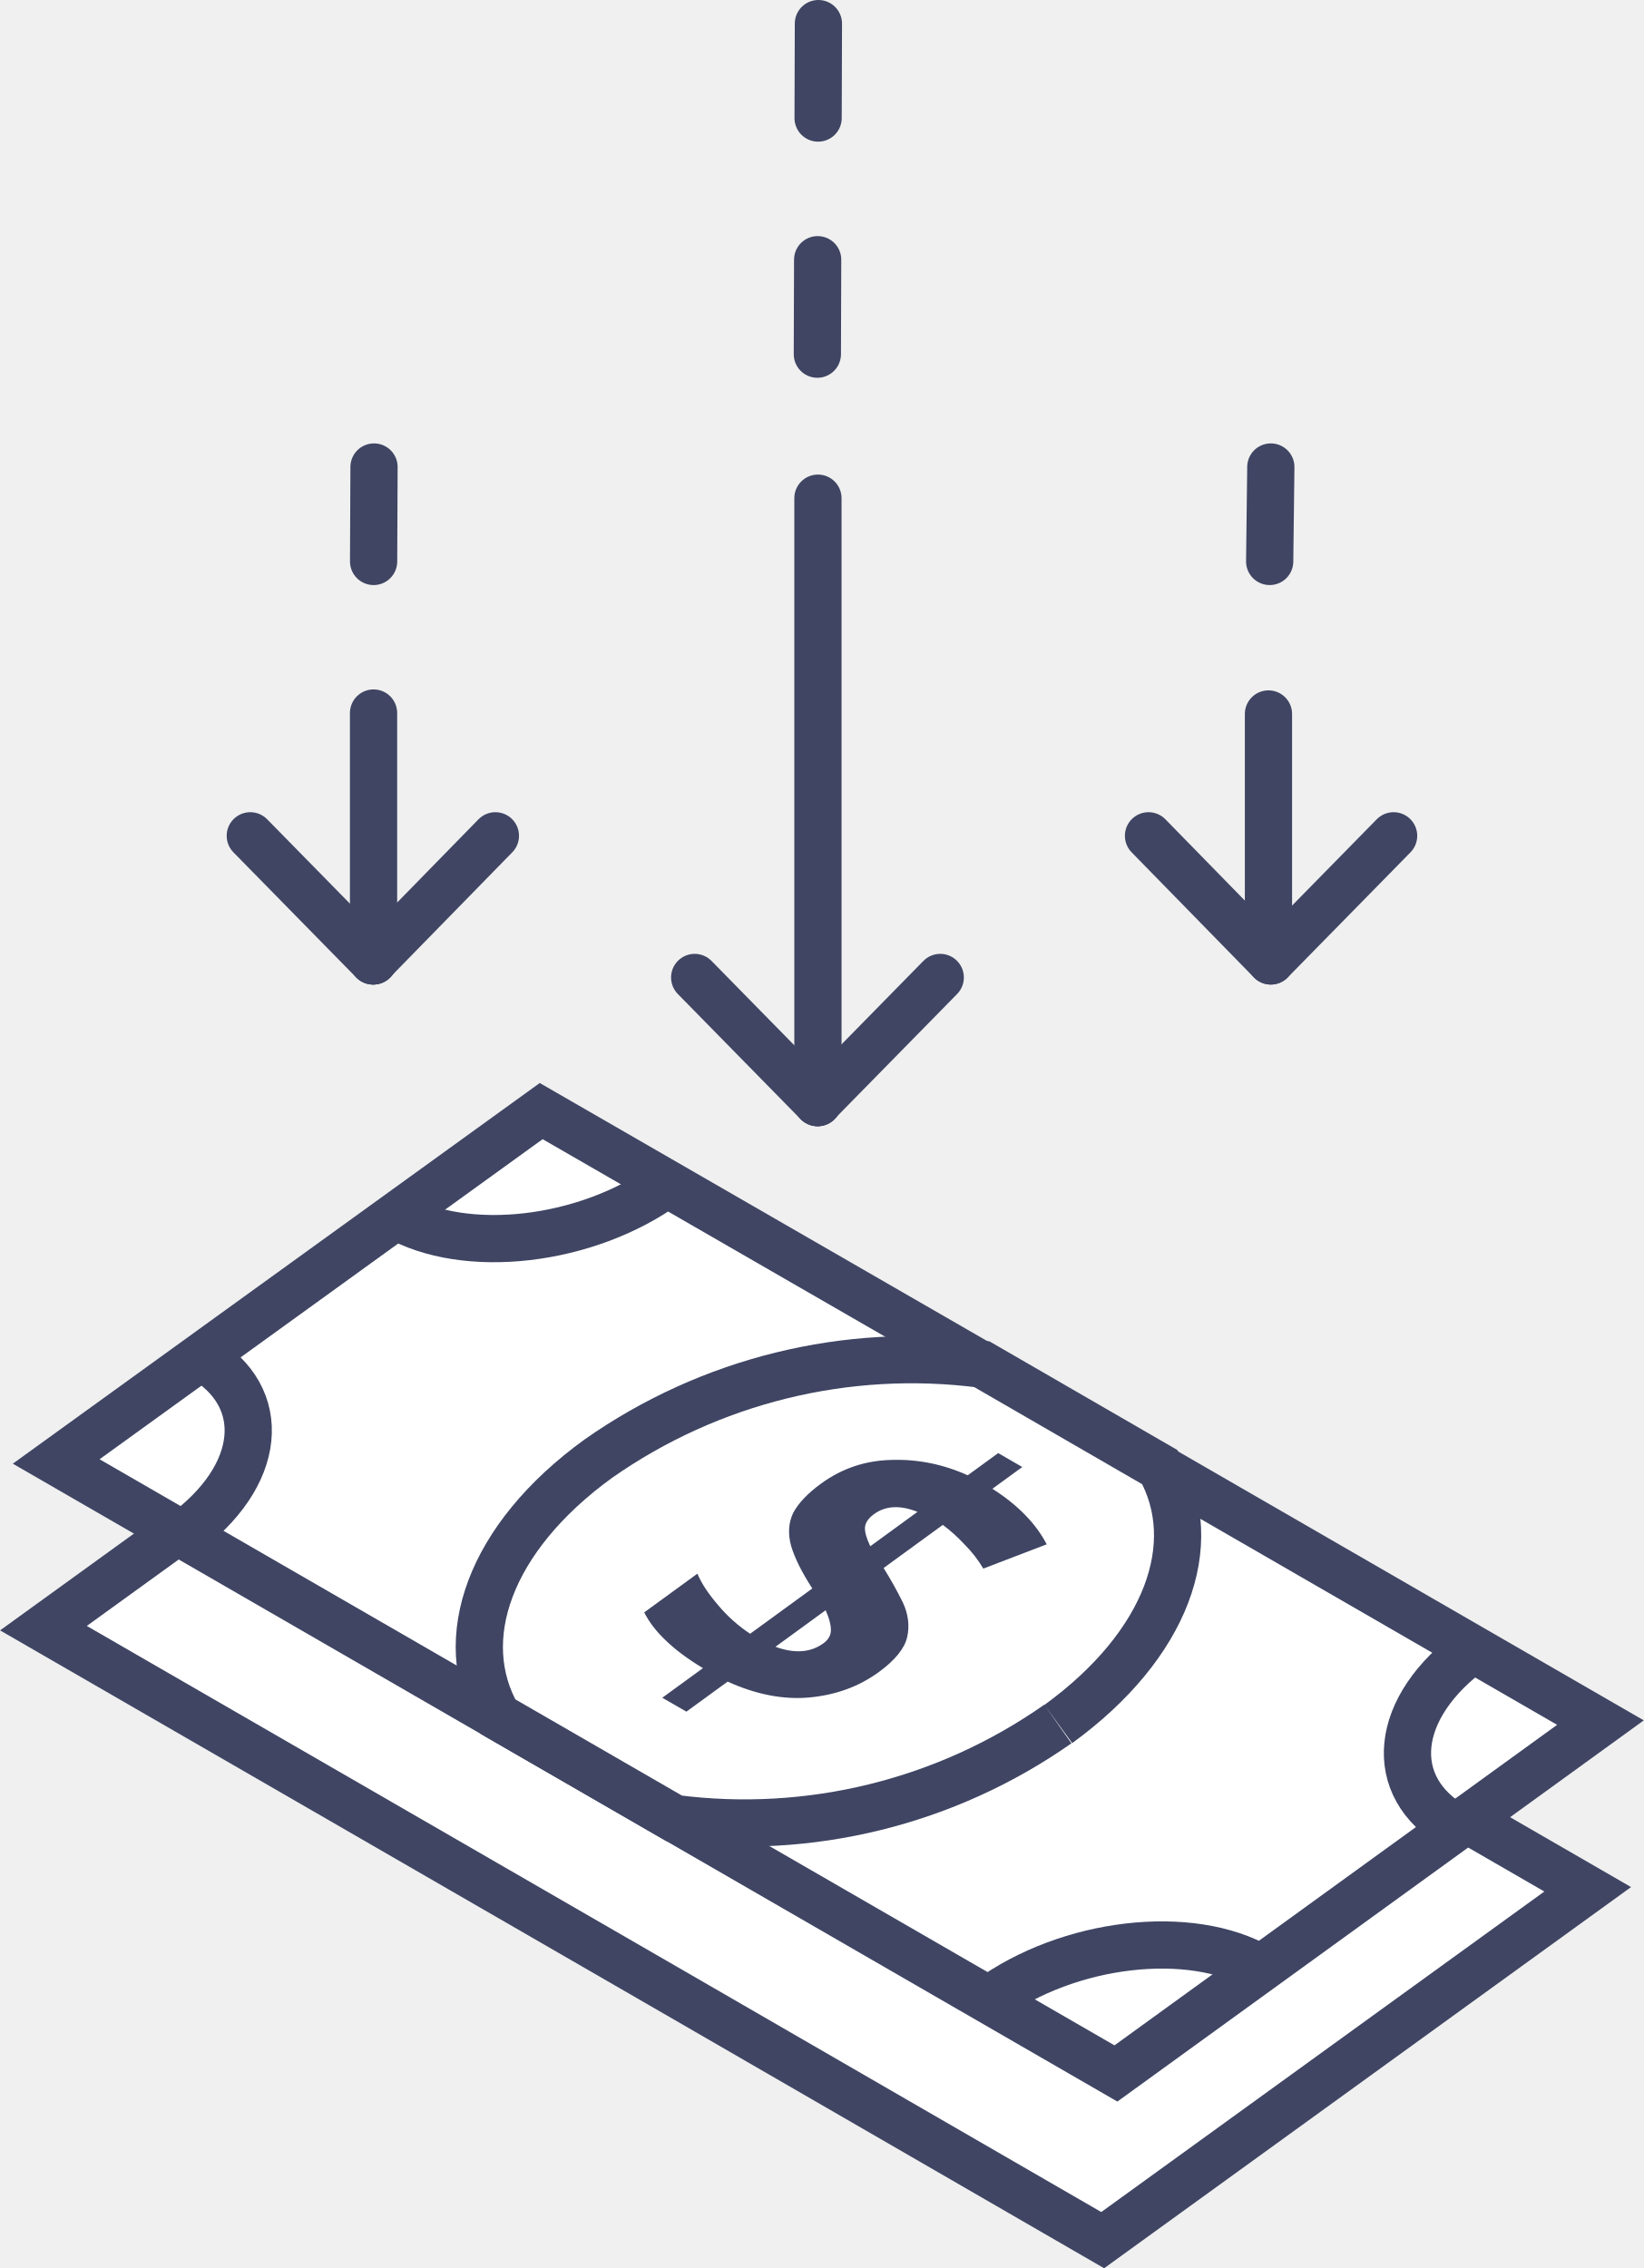
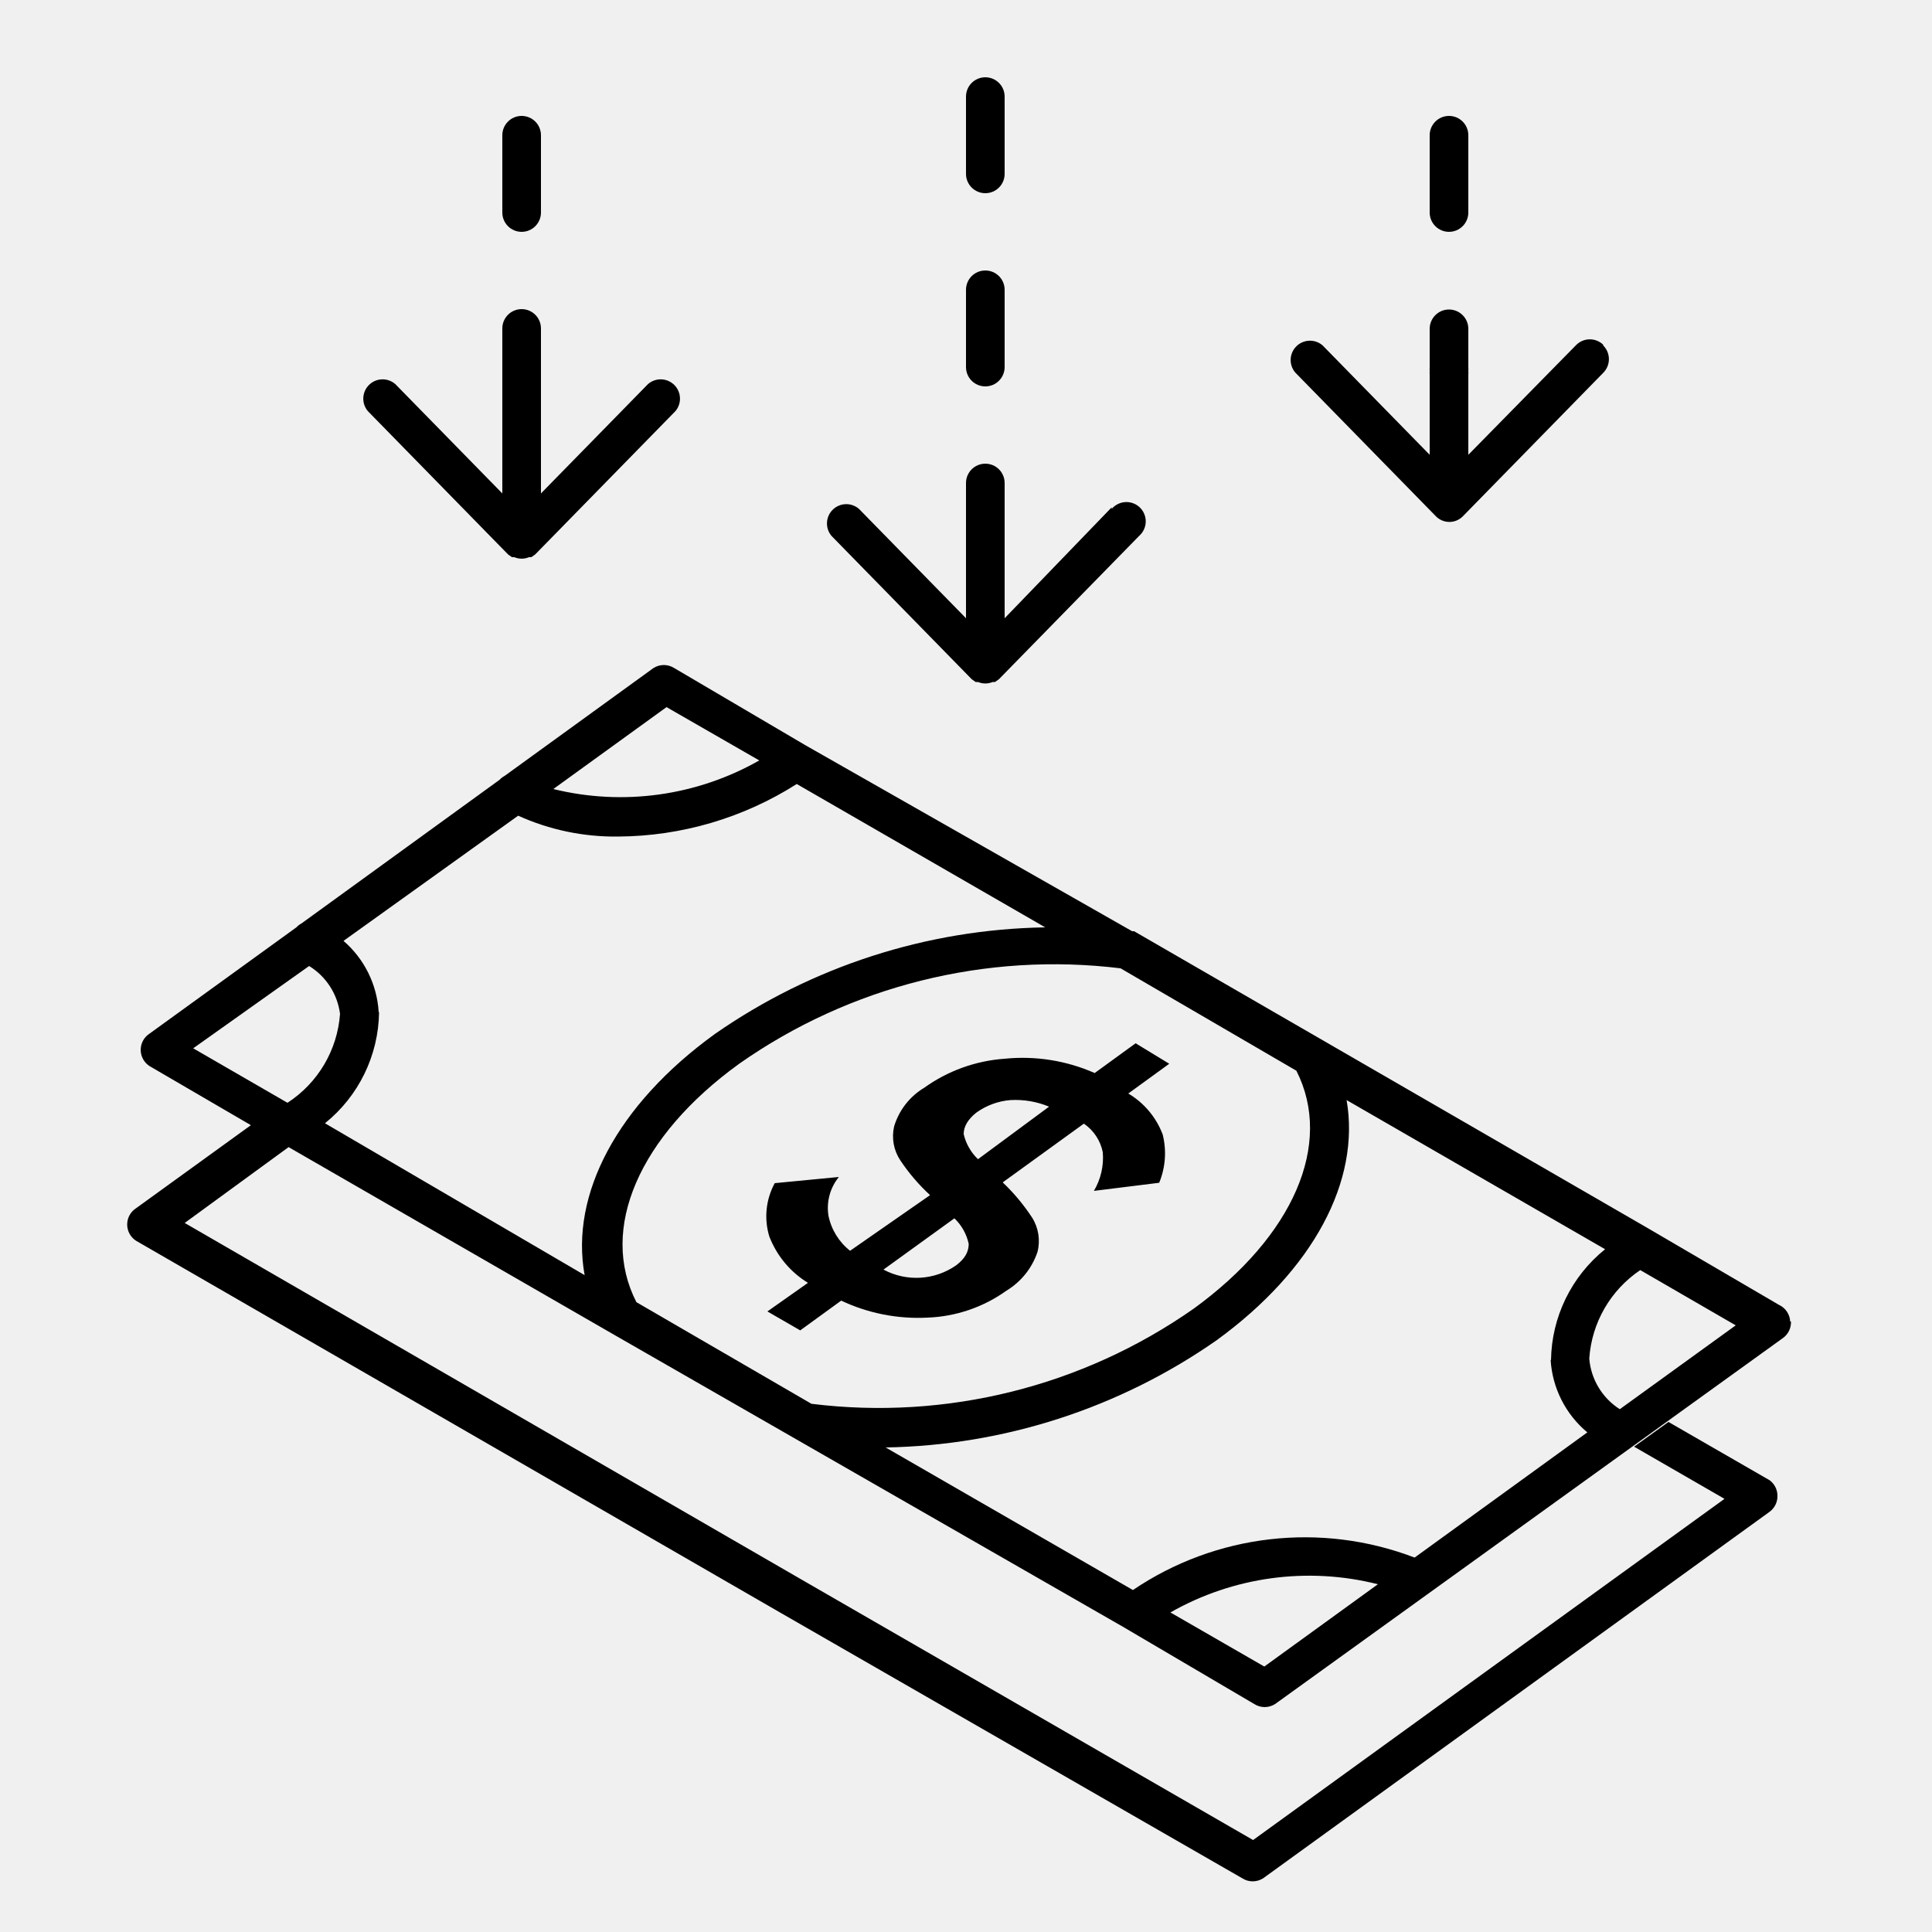
- <svg xmlns="http://www.w3.org/2000/svg" width="34.81" height="48.03" viewBox="0 0 34.81 48.03">
-   <g id="Layer_2" data-name="Layer 2">
-     <g id="Home_-_1200" data-name="Home - 1200">
-       <g id="First_Module" data-name="First Module">
-         <g id="Advantages">
-           <g id="Icon_Group" data-name="Icon Group">
-             <g id="icon">
-               <g>
-                 <g>
-                   <g>
-                     <path d="M14,42l-3.74-2.16Z" style="fill: #fff;stroke: #4e5a60;stroke-miterlimit: 10" />
-                     <polygon points="14.01 42.04 23.35 47.44 33.62 40.01 24.27 34.61 20.3 32.33 11.18 27.06 0.92 34.48 10.27 39.88 14.01 42.04" style="fill: #fff;stroke: #3f4563;stroke-miterlimit: 10" />
-                     <path d="M13.85,28.6c-1.69,1.23-4.27,1.53-5.75.67" style="fill: none;stroke: #4e5a60;stroke-miterlimit: 10" />
-                   </g>
-                   <g>
-                     <path d="M14.27,38.5l-3.74-2.16Z" style="fill: #fff;stroke: #4e5a60;stroke-miterlimit: 10" />
-                     <polygon points="14.28 38.51 23.63 43.91 33.89 36.48 24.54 31.08 20.58 28.79 11.46 23.53 1.19 30.95 10.54 36.35 14.28 38.51" style="fill: #fff;stroke: #3f4563;stroke-miterlimit: 10" />
-                     <path d="M30.81,38.69c-1.48-.85-1.31-2.54.39-3.77" style="fill: none;stroke: #3f4563;stroke-miterlimit: 10" />
-                     <path d="M20.94,42.35c1.69-1.23,4.27-1.53,5.75-.67" style="fill: none;stroke: #3f4563;stroke-miterlimit: 10" />
-                     <path d="M14.12,25.07c-1.69,1.23-4.27,1.53-5.75.67" style="fill: none;stroke: #3f4563;stroke-miterlimit: 10" />
-                     <path d="M4.25,28.73c1.48.85,1.31,2.54-.39,3.77" style="fill: none;stroke: #3f4563;stroke-miterlimit: 10" />
-                     <path d="M22.4,36.51a11.55,11.55,0,0,1-8.12,2h0l-3.74-2.16v0c-.93-1.62-.19-3.78,2.13-5.46a11.55,11.55,0,0,1,8.12-2l0,0,3.77,2.18c.91,1.62.16,3.76-2.15,5.44" style="fill: #fff;stroke: #3f4563;stroke-miterlimit: 10" />
-                     <text transform="matrix(0.71, 0.41, -0.81, 0.59, 12.6, 34.47)" style="font-size: 10.75px;fill: #3f4563;font-family: WorkSans-SemiBold, Work Sans;font-weight: 700;letter-spacing: 0.2em">$</text>
-                   </g>
-                 </g>
-                 <g>
-                   <line x1="26.91" y1="9.89" x2="26.86" y2="14.03" style="fill: none;stroke: #3f4563;stroke-linecap: round;stroke-linejoin: round;stroke-dasharray: 2,3" />
-                   <line x1="26.86" y1="15.12" x2="26.86" y2="19.37" style="fill: none;stroke: #3f4563;stroke-linecap: round;stroke-linejoin: round" />
-                   <line x1="7.92" y1="9.89" x2="7.9" y2="14.42" style="fill: none;stroke: #3f4563;stroke-linecap: round;stroke-linejoin: round;stroke-dasharray: 2,3" />
-                   <line x1="17.33" y1="0.5" x2="17.3" y2="9.89" style="fill: none;stroke: #3f4563;stroke-linecap: round;stroke-linejoin: round;stroke-dasharray: 2,3" />
-                   <g>
-                     <line x1="7.9" y1="20.35" x2="10.49" y2="17.7" style="fill: none;stroke: #3f4563;stroke-linecap: round;stroke-linejoin: round" />
-                     <line x1="7.9" y1="20.35" x2="5.3" y2="17.7" style="fill: none;stroke: #3f4563;stroke-linecap: round;stroke-linejoin: round" />
-                   </g>
-                   <line x1="7.91" y1="15.1" x2="7.91" y2="20.35" style="fill: none;stroke: #3f4563;stroke-linecap: round;stroke-linejoin: round" />
-                   <g>
-                     <line x1="17.31" y1="23.35" x2="19.91" y2="20.7" style="fill: none;stroke: #3f4563;stroke-linecap: round;stroke-linejoin: round" />
-                     <line x1="17.31" y1="23.35" x2="14.71" y2="20.7" style="fill: none;stroke: #3f4563;stroke-linecap: round;stroke-linejoin: round" />
-                   </g>
-                   <line x1="17.32" y1="10.55" x2="17.32" y2="23.35" style="fill: none;stroke: #3f4563;stroke-linecap: round;stroke-linejoin: round" />
-                   <g>
-                     <line x1="26.91" y1="20.35" x2="29.51" y2="17.7" style="fill: none;stroke: #3f4563;stroke-linecap: round;stroke-linejoin: round" />
-                     <line x1="26.91" y1="20.35" x2="24.32" y2="17.7" style="fill: none;stroke: #3f4563;stroke-linecap: round;stroke-linejoin: round" />
-                   </g>
-                 </g>
-               </g>
-             </g>
-           </g>
-         </g>
-       </g>
-     </g>
-   </g>
+ <svg width="50" height="50" viewBox="0 0 50 50">
+   <path id="icon-money" class="medium-blue" d="M46,38.7a.5.5,0,0,1-.21.43L32.69,48.61a.5.5,0,0,1-.54,0L20.22,41.75,3.52,32.11a.5.5,0,0,1,0-.84l3-2.17,1,.55-2.74,2,16,9.25,11.65,6.72,12.2-8.83-2.34-1.35.89-.64,2.62,1.51A.5.5,0,0,1,46,38.7Zm.35-4.5a.5.5,0,0,1-.21.43L33,44.1a.5.5,0,0,1-.54,0l-3.4-2h0L15.8,34.49l0,0L7.3,29.59h0l-3.43-2a.5.5,0,0,1,0-.84L7.67,24a.48.48,0,0,1,.13-.1l5.13-3.72a.48.48,0,0,1,.13-.1l3.85-2.79a.5.5,0,0,1,.54,0l3.4,2h0L29.3,24.1l.05,0h0l4.81,2.78,0,0,8.46,4.89h0l3.42,2A.5.5,0,0,1,46.33,34.2Zm-6.21,1a3.75,3.75,0,0,1,1.4-2.87l-6.69-3.86c.36,2.08-.85,4.39-3.37,6.22a15.42,15.42,0,0,1-8.56,2.77l6.4,3.69a7.94,7.94,0,0,1,7.29-.84l4.47-3.24A2.65,2.65,0,0,1,40.13,35.19Zm-30.33-9a3.75,3.75,0,0,1-1.4,2.87L15.13,33c-.38-2.08.84-4.41,3.37-6.24A15.39,15.39,0,0,1,27.05,24l-6.43-3.71A8.71,8.71,0,0,1,16,21.65a6.08,6.08,0,0,1-2.59-.54L8.89,24.35A2.64,2.64,0,0,1,9.8,26.19ZM29,25.06a14.18,14.18,0,0,0-9.87,2.47c-2.6,1.88-3.63,4.28-2.66,6.17L21,36.33a14.19,14.19,0,0,0,9.89-2.46c2.59-1.88,3.62-4.27,2.66-6.16ZM14.32,20.42a7.27,7.27,0,0,0,5.33-.74l-2.4-1.38ZM5,27.13l2.44,1.41A3,3,0,0,0,8.8,26.24,1.71,1.71,0,0,0,8,25ZM35.66,41a7.26,7.26,0,0,0-5.37.73l2.43,1.4Zm9.26-6.7-2.47-1.43a3,3,0,0,0-1.32,2.29,1.72,1.72,0,0,0,.79,1.31ZM16.77,9.94,14,12.77V8.5a.5.5,0,0,0-1,0v4.27L10.23,9.94a.5.5,0,0,0-.71.7l3.63,3.71h0l.1.07.06,0a.49.49,0,0,0,.38,0l.06,0,.1-.07h0l3.63-3.71a.5.5,0,0,0-.71-.7ZM13.5,6a.5.5,0,0,0,.5-.5v-2a.5.5,0,0,0-1,0v2A.5.5,0,0,0,13.5,6Zm28,2.93a.5.5,0,0,0-.71,0L38,11.77V9.69a.47.47,0,0,0,0-.09.47.47,0,0,0,0-.09v-1a.5.5,0,0,0-1,0v1a.47.47,0,0,0,0,.09.47.47,0,0,0,0,.09v2.08L34.23,8.94a.5.5,0,0,0-.71.7l3.63,3.71a.49.49,0,0,0,.72,0l3.63-3.71A.5.5,0,0,0,41.48,8.93ZM37.5,6a.5.5,0,0,0,.5-.5v-2a.5.5,0,0,0-1,0v2A.5.5,0,0,0,37.5,6Zm-8.73,7.13L26,16V12.5a.5.5,0,0,0-1,0V16l-2.77-2.83a.5.5,0,0,0-.71.7l3.63,3.71h0l.1.07.06,0a.49.49,0,0,0,.38,0l.06,0,.1-.07h0l3.63-3.71a.5.5,0,1,0-.71-.7ZM25.5,5a.5.5,0,0,0,.5-.5v-2a.5.5,0,0,0-1,0v2A.5.5,0,0,0,25.5,5Zm0,5a.5.5,0,0,0,.5-.5v-2a.5.5,0,0,0-1,0v2A.5.5,0,0,0,25.5,10ZM19.86,33.94l.85.49,1.06-.77A4.66,4.66,0,0,0,24,34.1a3.74,3.74,0,0,0,2.05-.7,1.86,1.86,0,0,0,.8-1,1.14,1.14,0,0,0-.14-.89,5.17,5.17,0,0,0-.76-.91l2.1-1.52a1.17,1.17,0,0,1,.49.74,1.68,1.68,0,0,1-.23,1L30,30.61a2,2,0,0,0,.09-1.25,2.09,2.09,0,0,0-.89-1.06l1.06-.77L29.39,27l-1.06.77A4.62,4.62,0,0,0,26,27.4a4.06,4.06,0,0,0-2.08.75,1.76,1.76,0,0,0-.78,1,1.13,1.13,0,0,0,.16.88,5,5,0,0,0,.77.9L22,32.37a1.55,1.55,0,0,1-.56-.91,1.27,1.27,0,0,1,.27-1l-1.66.16A1.79,1.79,0,0,0,19.91,32a2.43,2.43,0,0,0,1,1.2Zm3-1.08,1.84-1.33a1.29,1.29,0,0,1,.37.66c0,.2-.09.38-.33.56A1.8,1.8,0,0,1,22.87,32.86ZM25.31,30a1.31,1.31,0,0,1-.37-.65q0-.29.32-.55a1.75,1.75,0,0,1,.89-.33,2.28,2.28,0,0,1,1,.17Z" />
</svg>
